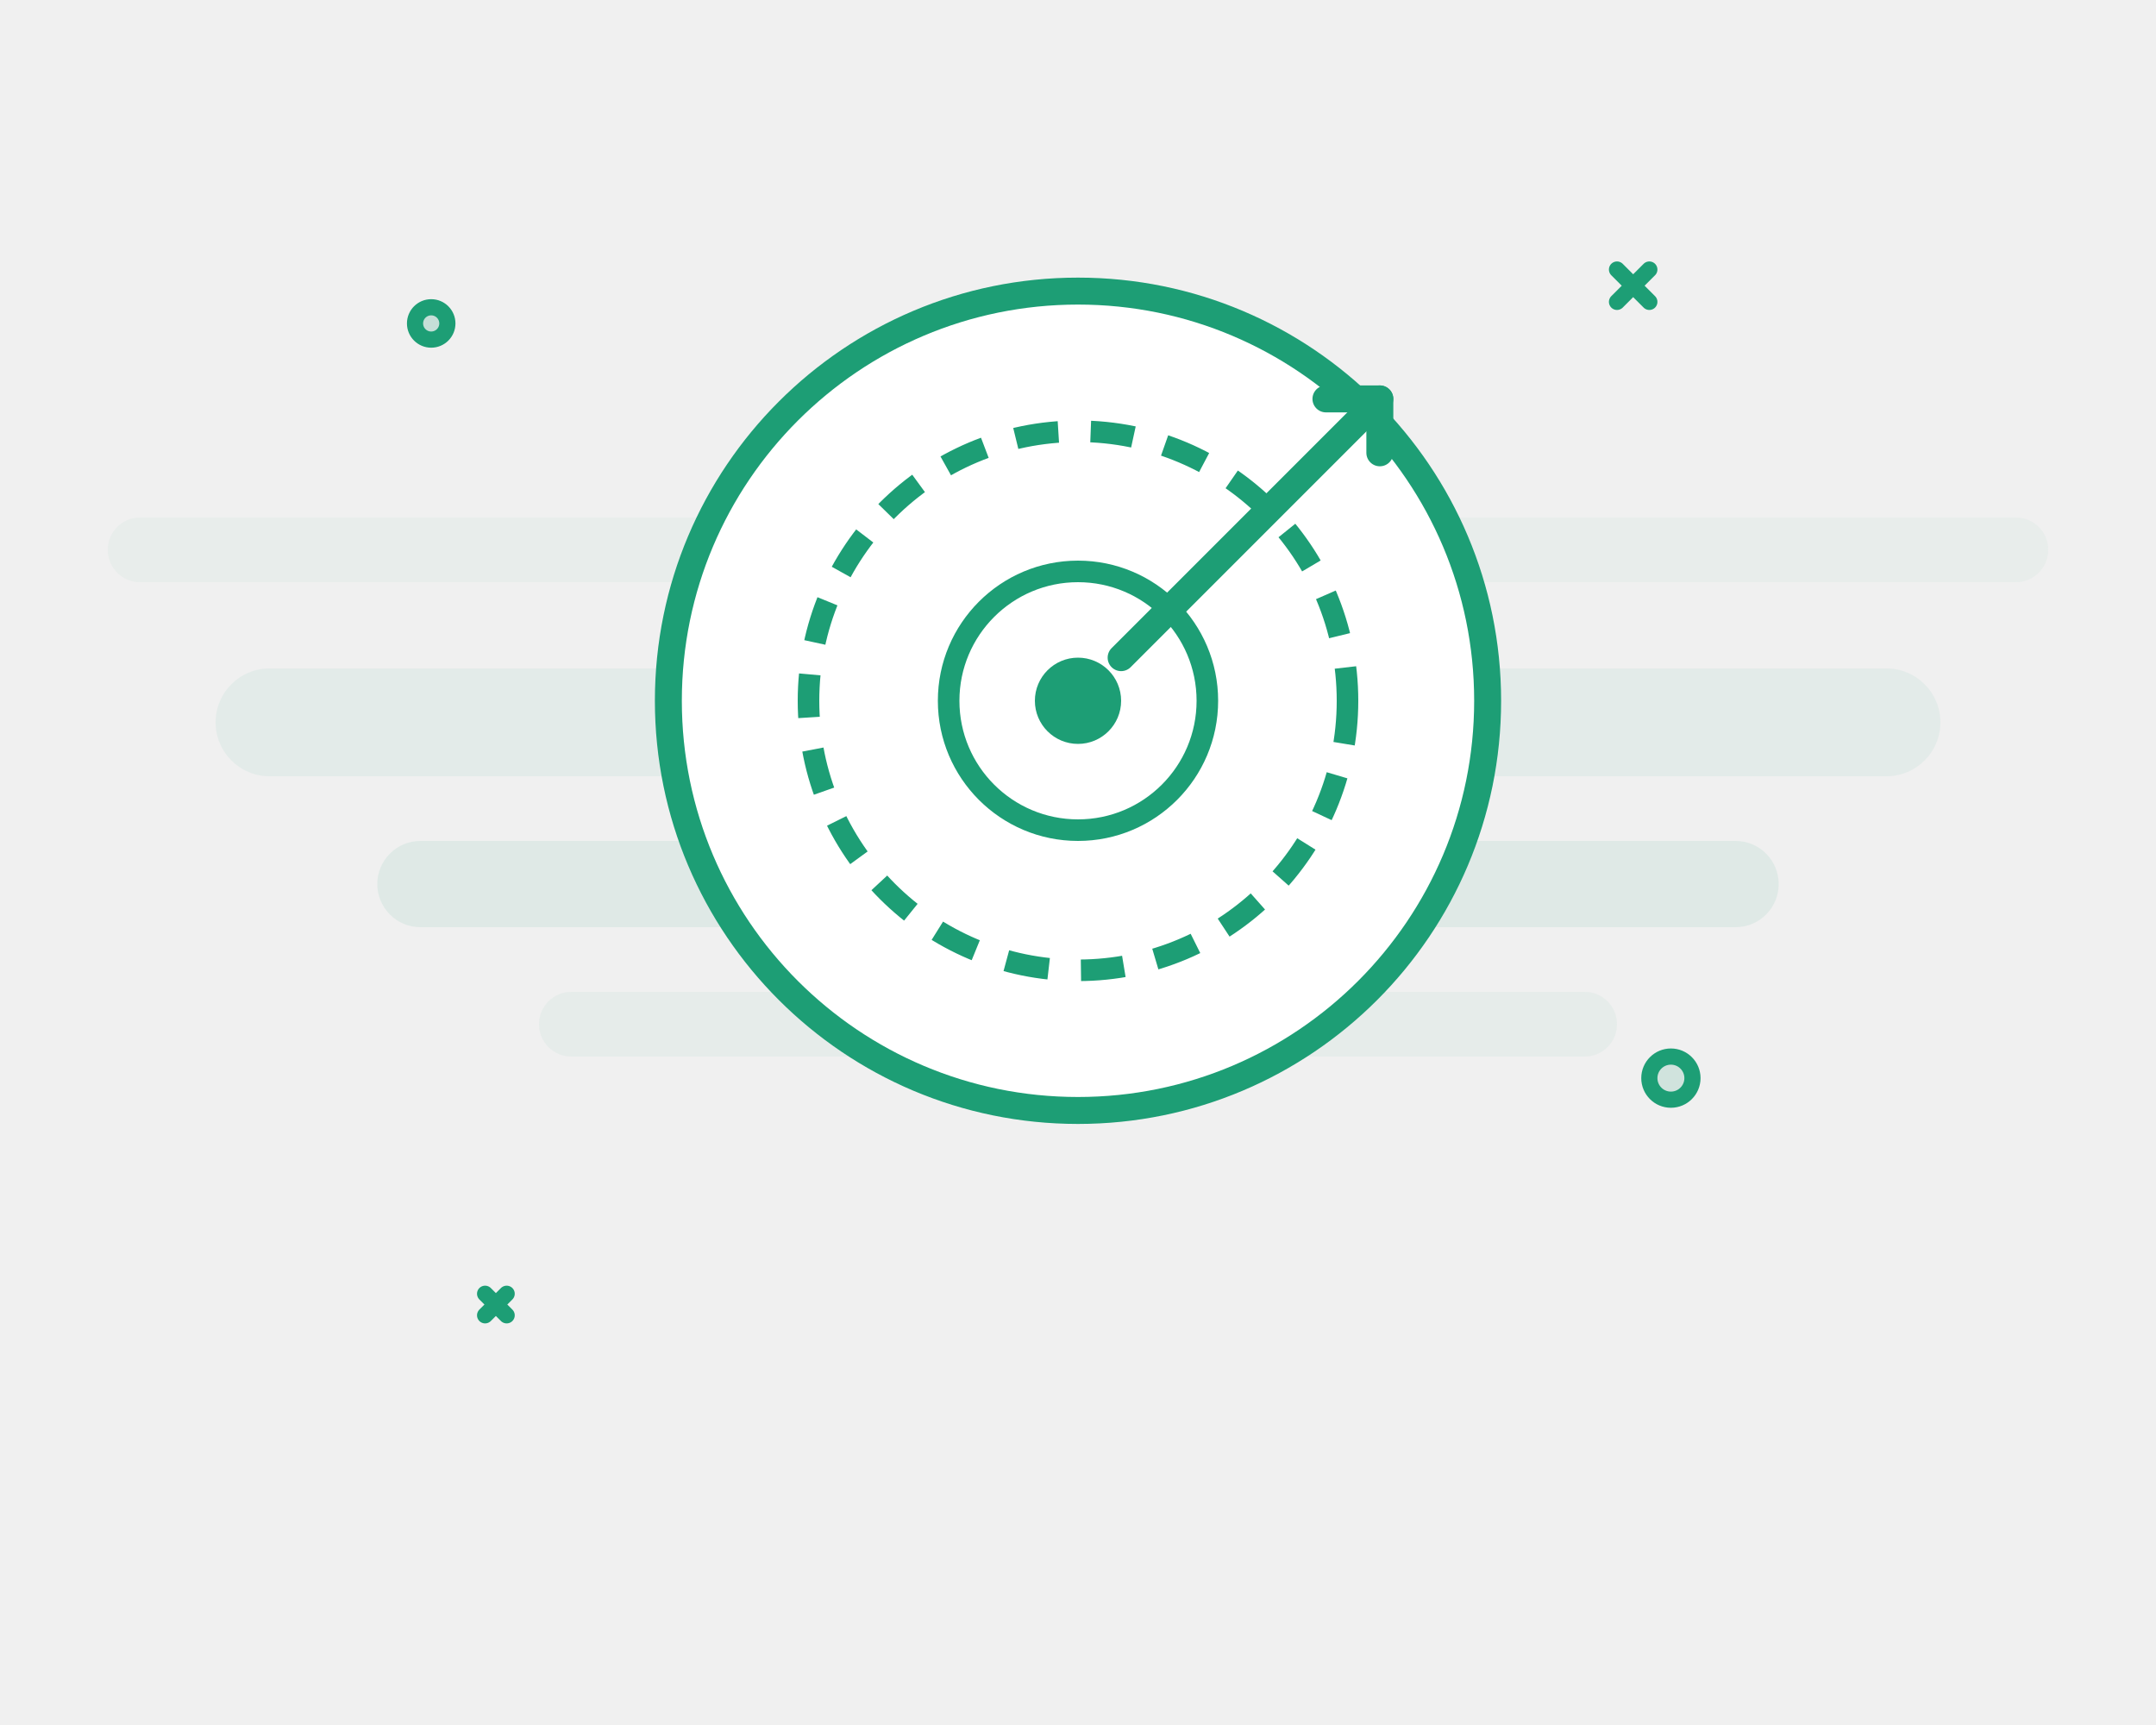
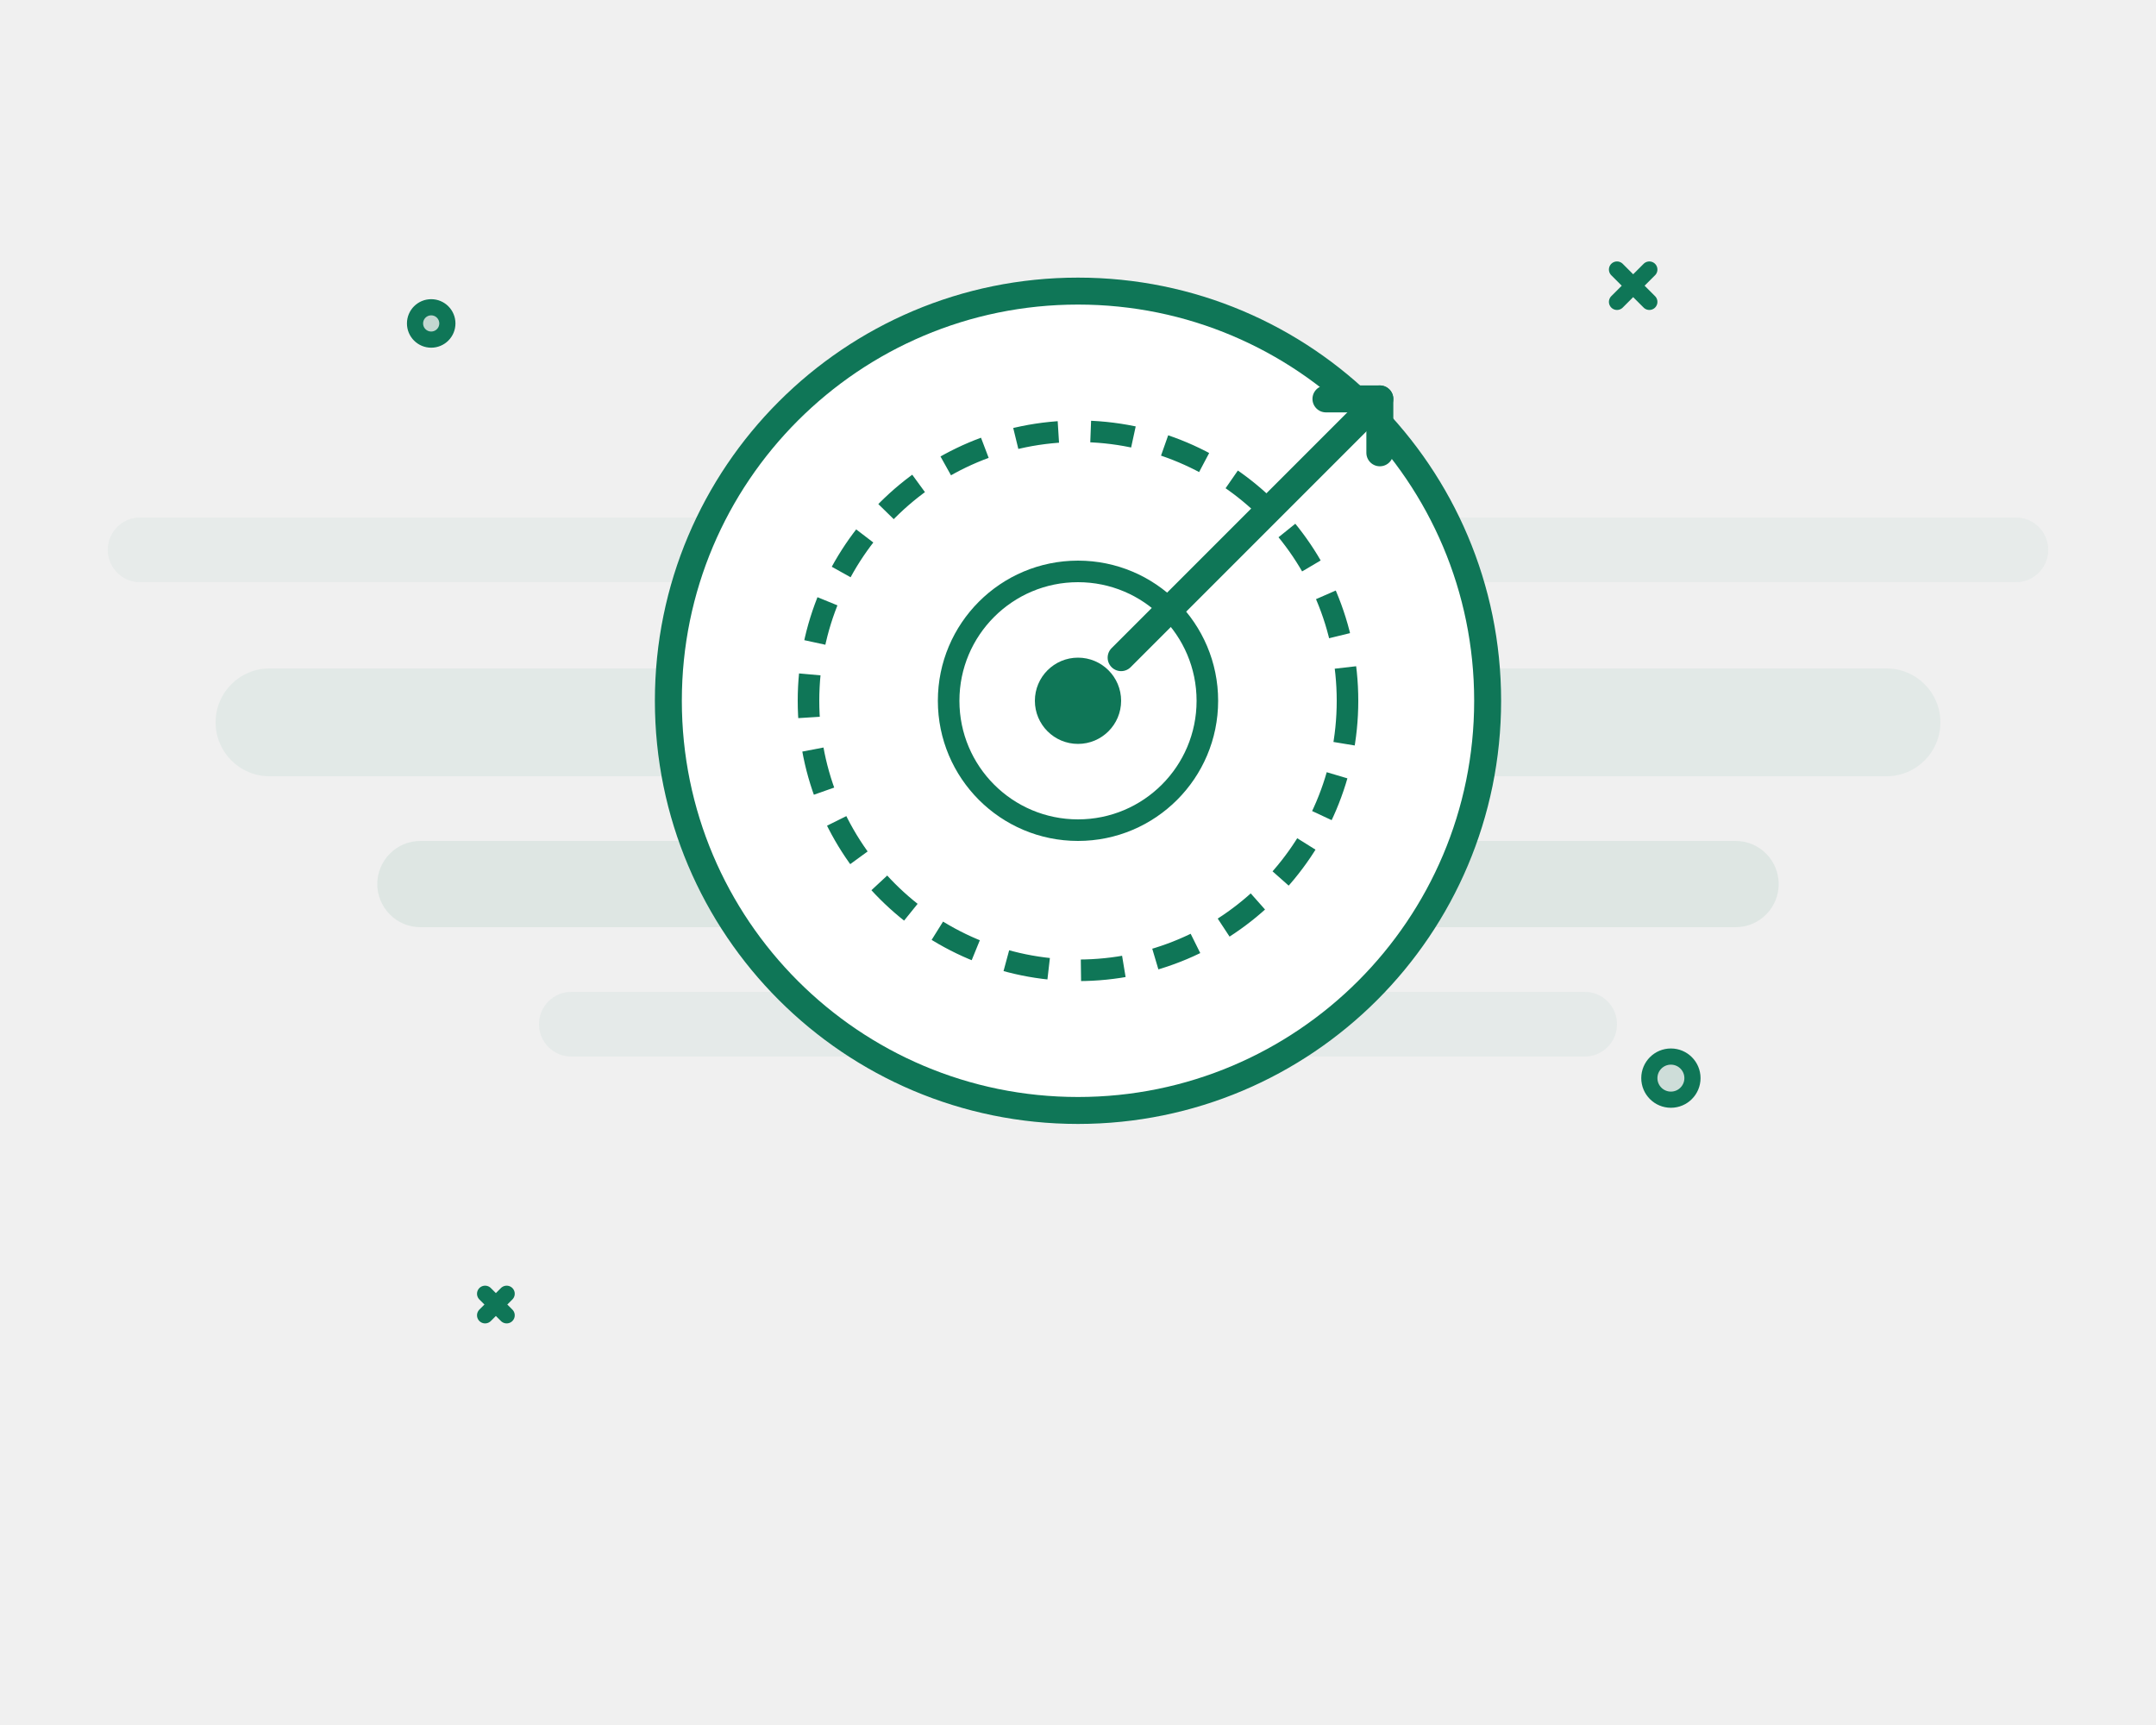
<svg xmlns="http://www.w3.org/2000/svg" width="200" height="160" viewBox="0 0 200 160" fill="none">
-   <rect x="20" y="62" width="160" height="10" rx="5" fill="#1D9E75" fill-opacity="0.06" />
-   <rect x="35" y="78" width="130" height="8" rx="4" fill="#1D9E75" fill-opacity="0.08" />
-   <rect x="50" y="92" width="100" height="6" rx="3" fill="#1D9E75" fill-opacity="0.05" />
-   <rect x="10" y="48" width="80" height="6" rx="3" fill="#1D9E75" fill-opacity="0.04" />
-   <rect x="130" y="48" width="60" height="6" rx="3" fill="#1D9E75" fill-opacity="0.04" />
+   <rect x="20" y="62" width="160" height="10" rx="5" fill="#0F7657" fill-opacity="0.06" />
+   <rect x="35" y="78" width="130" height="8" rx="4" fill="#0F7657" fill-opacity="0.08" />
+   <rect x="50" y="92" width="100" height="6" rx="3" fill="#0F7657" fill-opacity="0.05" />
+   <rect x="10" y="48" width="80" height="6" rx="3" fill="#0F7657" fill-opacity="0.04" />
+   <rect x="130" y="48" width="60" height="6" rx="3" fill="#0F7657" fill-opacity="0.04" />
  <g transform="translate(60, 20)">
-     <circle cx="40" cy="45" r="38" stroke="#1D9E75" stroke-width="2.5" fill="white" />
-     <circle cx="40" cy="45" r="25" stroke="#1D9E75" stroke-width="2" stroke-dasharray="4 3" fill="none" />
-     <circle cx="40" cy="45" r="12" stroke="#1D9E75" stroke-width="2" fill="white" />
-     <circle cx="40" cy="45" r="4" fill="#1D9E75" />
-     <path d="M68 17L44 41" stroke="#1D9E75" stroke-width="2.5" stroke-linecap="round" />
-     <path d="M68 17L63 17M68 17L68 22" stroke="#1D9E75" stroke-width="2.5" stroke-linecap="round" stroke-linejoin="round" />
+     <circle cx="40" cy="45" r="38" stroke="#0F7657" stroke-width="2.5" fill="white" />
+     <circle cx="40" cy="45" r="25" stroke="#0F7657" stroke-width="2" stroke-dasharray="4 3" fill="none" />
+     <circle cx="40" cy="45" r="12" stroke="#0F7657" stroke-width="2" fill="white" />
+     <circle cx="40" cy="45" r="4" fill="#0F7657" />
+     <path d="M68 17L44 41" stroke="#0F7657" stroke-width="2.5" stroke-linecap="round" />
+     <path d="M68 17L63 17M68 17L68 22" stroke="#0F7657" stroke-width="2.5" stroke-linecap="round" stroke-linejoin="round" />
  </g>
-   <g stroke="#1D9E75" stroke-width="1.5" stroke-linecap="round">
+   <g stroke="#0F7657" stroke-width="1.5" stroke-linecap="round">
    <path d="M150 25L153 28M153 25L150 28" />
    <path d="M45 120L47 122M47 120L45 122" />
-     <circle cx="155" cy="100" r="2" fill="#1D9E75" fill-opacity="0.15" />
-     <circle cx="40" cy="30" r="1.5" fill="#1D9E75" fill-opacity="0.2" />
+     <circle cx="155" cy="100" r="2" fill="#0F7657" fill-opacity="0.15" />
+     <circle cx="40" cy="30" r="1.5" fill="#0F7657" fill-opacity="0.2" />
  </g>
</svg>
